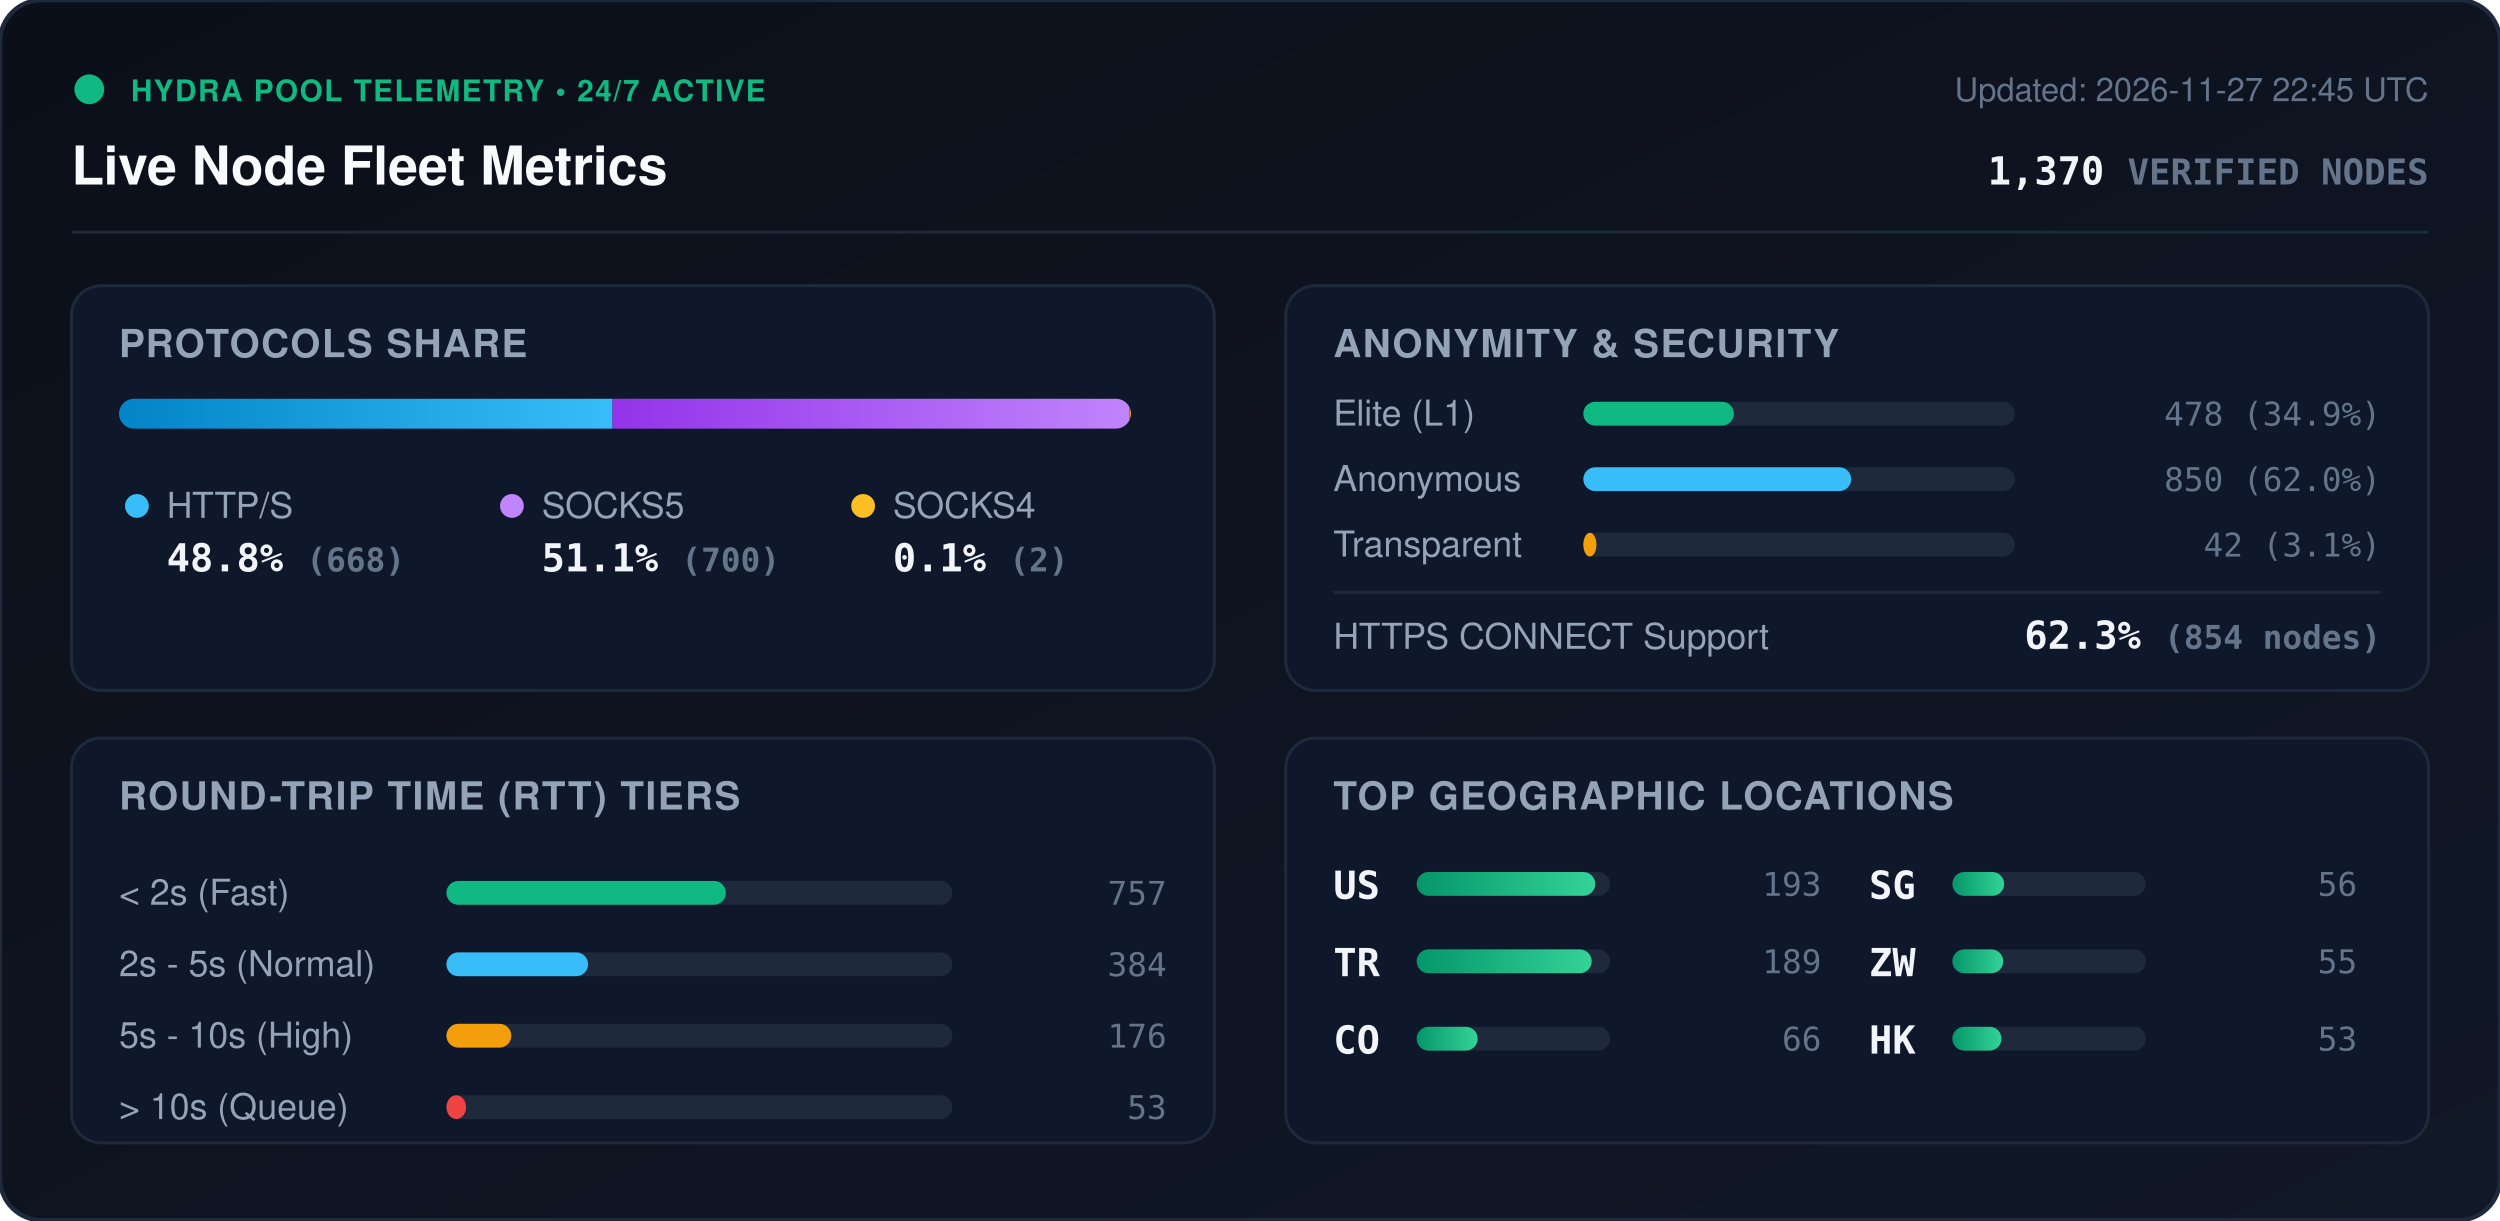
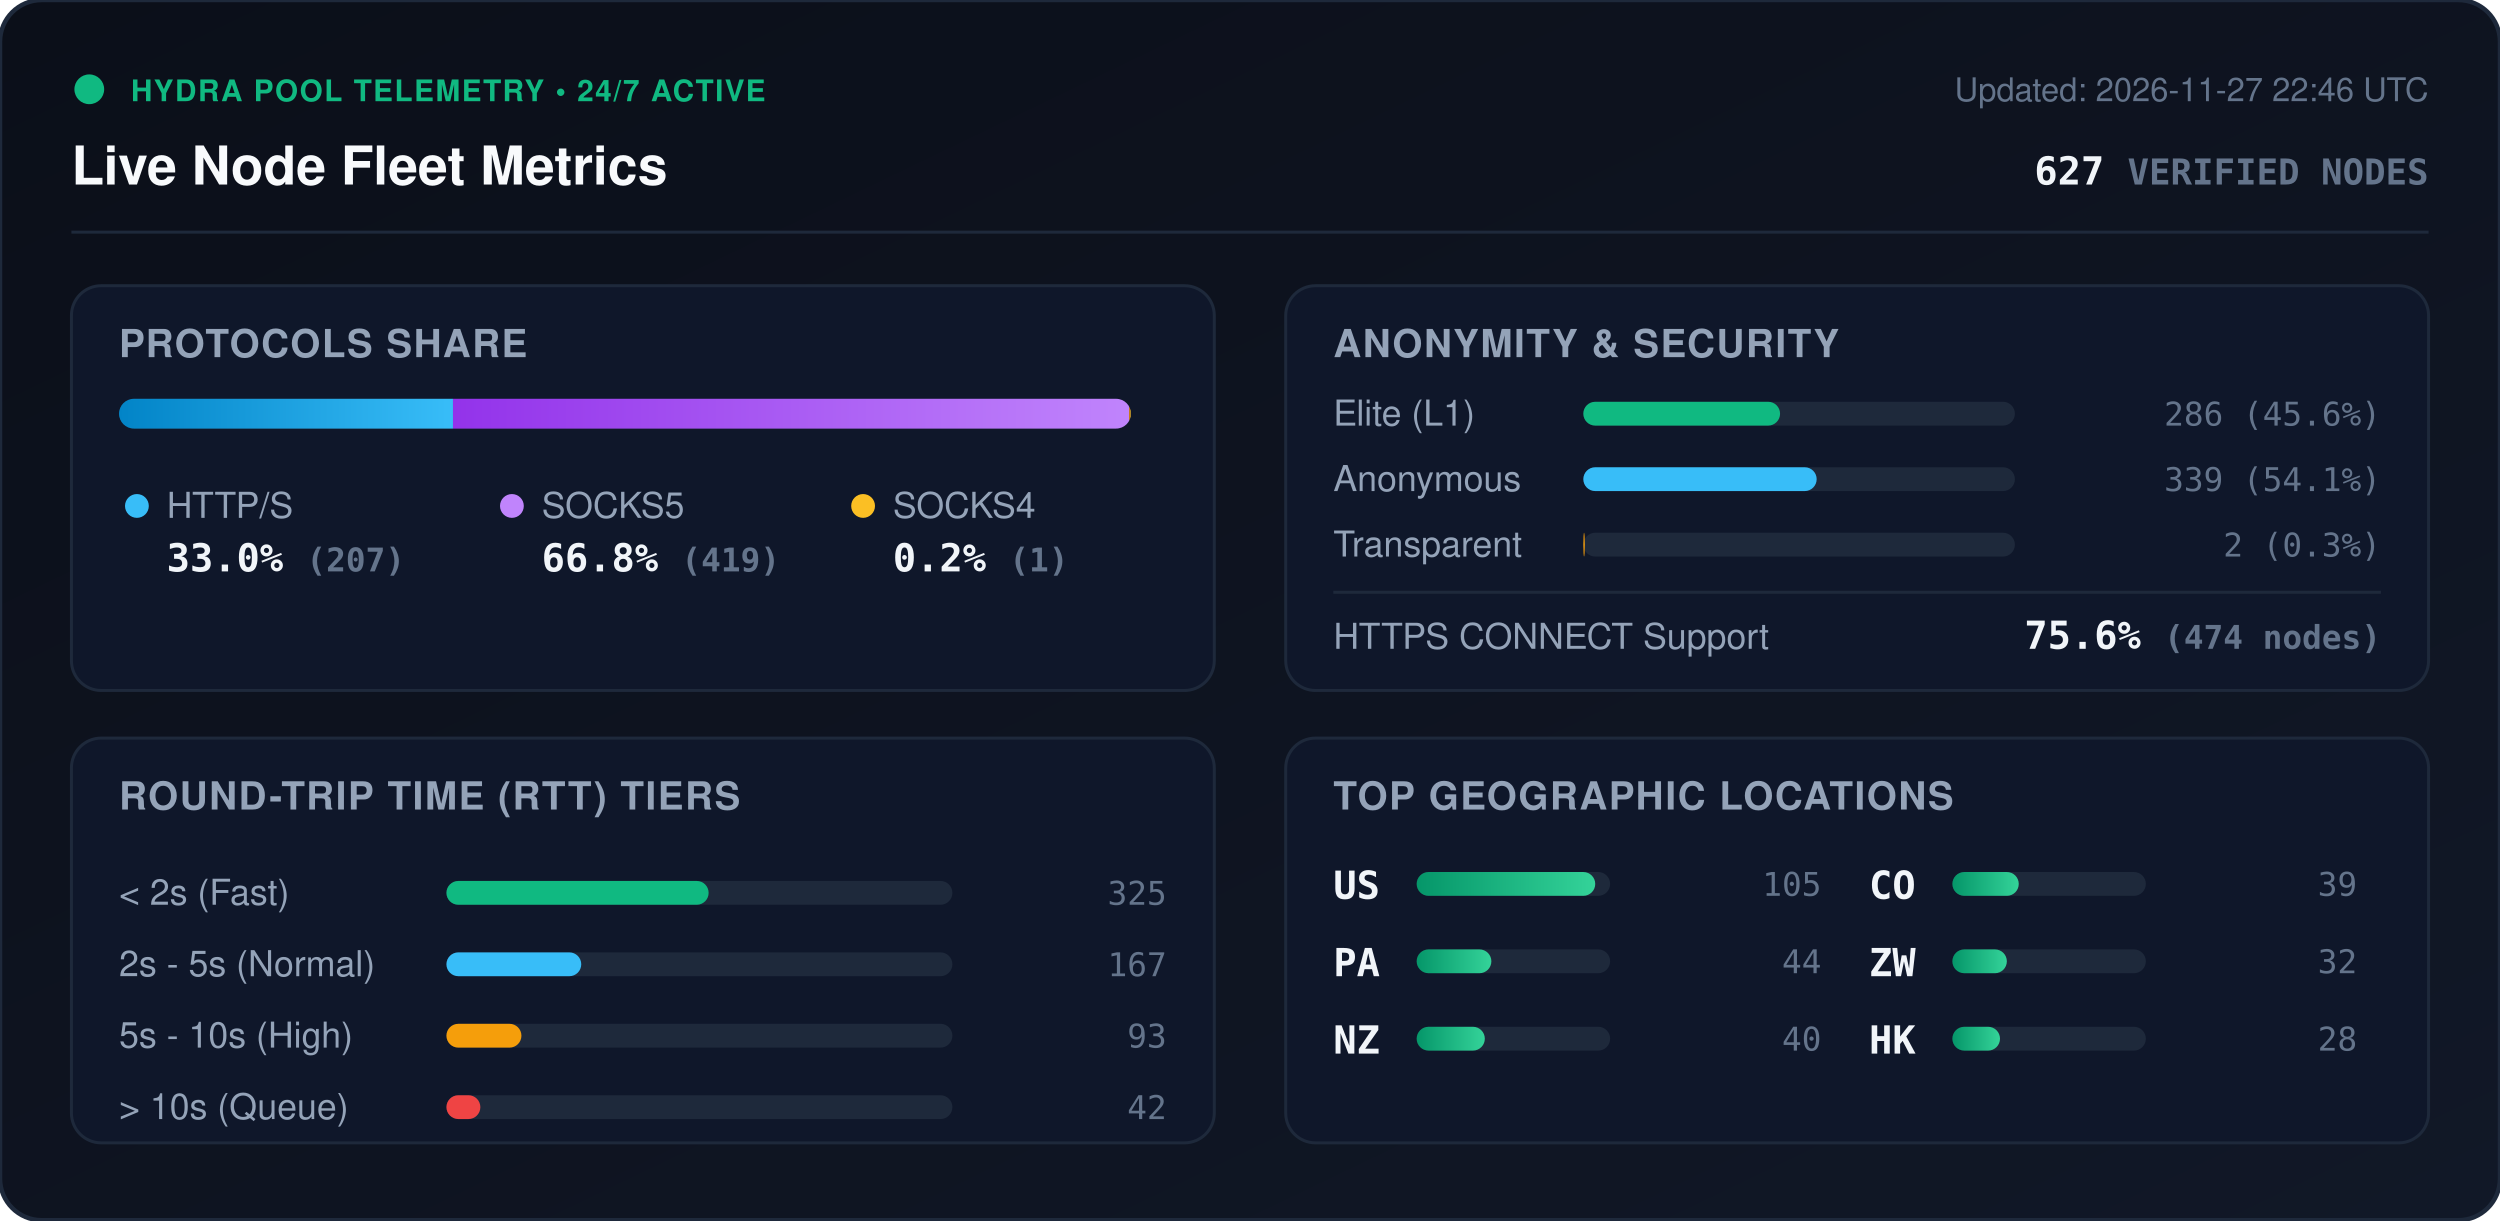
<svg xmlns="http://www.w3.org/2000/svg" viewBox="0 0 840 410" width="840" height="410" style="max-width: 100%; height: auto;">
  <defs>
    <linearGradient id="bg" x1="0%" y1="0%" x2="100%" y2="100%">
      <stop offset="0%" stop-color="#0b0f19" />
      <stop offset="100%" stop-color="#111827" />
    </linearGradient>
    <linearGradient id="bar-http" x1="0%" y1="0%" x2="100%" y2="0%">
      <stop offset="0%" stop-color="#0284c7" />
      <stop offset="100%" stop-color="#38bdf8" />
    </linearGradient>
    <linearGradient id="bar-socks5" x1="0%" y1="0%" x2="100%" y2="0%">
      <stop offset="0%" stop-color="#9333ea" />
      <stop offset="100%" stop-color="#c084fc" />
    </linearGradient>
    <linearGradient id="bar-socks4" x1="0%" y1="0%" x2="100%" y2="0%">
      <stop offset="0%" stop-color="#d97706" />
      <stop offset="100%" stop-color="#fbbf24" />
    </linearGradient>
    <linearGradient id="bar-green" x1="0%" y1="0%" x2="100%" y2="0%">
      <stop offset="0%" stop-color="#059669" />
      <stop offset="100%" stop-color="#34d399" />
    </linearGradient>
    <clipPath id="prog-track-clip">
      <rect width="340.0" height="10" rx="5" />
    </clipPath>
    <style>
      .title { font: 700 18px -apple-system, BlinkMacSystemFont, 'Segoe UI', Helvetica, Arial, sans-serif; fill: #f8fafc; }
      .sub { font: 500 11px -apple-system, BlinkMacSystemFont, 'Segoe UI', Helvetica, Arial, sans-serif; fill: #64748b; }
      .section-hdr { font: 600 13px -apple-system, BlinkMacSystemFont, 'Segoe UI', Helvetica, Arial, sans-serif; fill: #94a3b8; letter-spacing: 0.5px; }
      .metric-val { font: 700 13px -apple-system, BlinkMacSystemFont, 'Segoe UI', Helvetica, Arial, sans-serif; fill: #f1f5f9; }
      .metric-lbl { font: 500 12px -apple-system, BlinkMacSystemFont, 'Segoe UI', Helvetica, Arial, sans-serif; fill: #94a3b8; }
      .badge-txt { font: 700 10px -apple-system, BlinkMacSystemFont, 'Segoe UI', Helvetica, Arial, sans-serif; fill: #10b981; letter-spacing: 0.5px; }
      .mono { font-family: ui-monospace, SFMono-Regular, Menlo, Monaco, Consolas, monospace; }
      .pulse { animation: beacon 2s infinite ease-in-out; }
      @keyframes beacon { 0%, 100% { opacity: 1; } 50% { opacity: 0.35; } }
    </style>
  </defs>
  <rect width="840" height="410" rx="14" fill="url(#bg)" stroke="#1e293b" stroke-width="1.5" />
  <g transform="translate(24, 24)">
    <circle cx="6" cy="6" r="5" fill="#10b981" class="pulse" />
    <text x="20" y="10" class="badge-txt">HYDRA POOL TELEMETRY • 24/7 ACTIVE</text>
    <text x="0" y="38" class="title">Live Node Fleet Metrics</text>
-     <text x="792" y="10" text-anchor="end" class="sub">Updated: 2026-11-27 22:45 UTC</text>
-     <text x="792" y="38" text-anchor="end" class="metric-val mono" fill="#38bdf8">1,370 <tspan font-size="12" fill="#64748b">VERIFIED NODES</tspan>
+     <text x="792" y="10" text-anchor="end" class="sub">Updated: 2026-11-27 22:46 UTC</text>
+     <text x="792" y="38" text-anchor="end" class="metric-val mono" fill="#38bdf8">627 <tspan font-size="12" fill="#64748b">VERIFIED NODES</tspan>
    </text>
  </g>
  <line x1="24" y1="78" x2="816" y2="78" stroke="#1e293b" stroke-width="1" />
  <g transform="translate(24, 96)">
    <rect width="384" height="136" rx="10" fill="#0f172a" stroke="#1e293b" />
    <text x="16" y="24" class="section-hdr">PROTOCOLS SHARE</text>
    <g transform="translate(16, 38)">
      <rect width="340.0" height="10" rx="5" fill="#1e293b" />
      <g clip-path="url(#prog-track-clip)">
-         <rect x="0" width="165.8" height="10" fill="url(#bar-http)" />
-         <rect x="165.8" width="173.7" height="10" fill="url(#bar-socks5)" />
-         <rect x="339.5" width="0.5" height="10" fill="url(#bar-socks4)" />
+         <rect x="0" width="112.2" height="10" fill="url(#bar-http)" />
+         <rect x="112.2" width="227.2" height="10" fill="url(#bar-socks5)" />
+         <rect x="339.4" width="0.5" height="10" fill="url(#bar-socks4)" />
      </g>
    </g>
    <g transform="translate(16, 68)">
      <circle cx="6" cy="6" r="4" fill="#38bdf8" />
      <text x="16" y="10" class="metric-lbl">HTTP/S</text>
-       <text x="16" y="28" class="metric-val mono">48.8% <tspan font-size="11" fill="#64748b">(668)</tspan>
+       <text x="16" y="28" class="metric-val mono">33.0% <tspan font-size="11" fill="#64748b">(207)</tspan>
      </text>
      <circle cx="132" cy="6" r="4" fill="#c084fc" />
      <text x="142" y="10" class="metric-lbl">SOCKS5</text>
-       <text x="142" y="28" class="metric-val mono">51.1% <tspan font-size="11" fill="#64748b">(700)</tspan>
+       <text x="142" y="28" class="metric-val mono">66.8% <tspan font-size="11" fill="#64748b">(419)</tspan>
      </text>
      <circle cx="250" cy="6" r="4" fill="#fbbf24" />
      <text x="260" y="10" class="metric-lbl">SOCKS4</text>
-       <text x="260" y="28" class="metric-val mono">0.1% <tspan font-size="11" fill="#64748b">(2)</tspan>
+       <text x="260" y="28" class="metric-val mono">0.2% <tspan font-size="11" fill="#64748b">(1)</tspan>
      </text>
    </g>
  </g>
  <g transform="translate(432, 96)">
    <rect width="384" height="136" rx="10" fill="#0f172a" stroke="#1e293b" />
    <text x="16" y="24" class="section-hdr">ANONYMITY &amp; SECURITY</text>
    <text x="16" y="47" class="metric-lbl">Elite (L1)</text>
    <rect x="100" y="39" width="145.0" height="8" rx="4" fill="#1e293b" />
-     <rect x="100" y="39" width="50.6" height="8" rx="4" fill="#10b981" />
-     <text x="368" y="47" text-anchor="end" class="mono sub" fill="#e2e8f0">478 (34.9%)</text>
+     <rect x="100" y="39" width="66.1" height="8" rx="4" fill="#10b981" />
+     <text x="368" y="47" text-anchor="end" class="mono sub" fill="#e2e8f0">286 (45.6%)</text>
    <text x="16" y="69" class="metric-lbl">Anonymous</text>
    <rect x="100" y="61" width="145.0" height="8" rx="4" fill="#1e293b" />
-     <rect x="100" y="61" width="90.0" height="8" rx="4" fill="#38bdf8" />
-     <text x="368" y="69" text-anchor="end" class="mono sub" fill="#e2e8f0">850 (62.0%)</text>
+     <rect x="100" y="61" width="78.4" height="8" rx="4" fill="#38bdf8" />
+     <text x="368" y="69" text-anchor="end" class="mono sub" fill="#e2e8f0">339 (54.1%)</text>
    <text x="16" y="91" class="metric-lbl">Transparent</text>
    <rect x="100" y="83" width="145.0" height="8" rx="4" fill="#1e293b" />
-     <rect x="100" y="83" width="4.4" height="8" rx="4" fill="#f59e0b" />
-     <text x="368" y="91" text-anchor="end" class="mono sub" fill="#e2e8f0">42 (3.1%)</text>
+     <rect x="100" y="83" width="0.5" height="8" rx="4" fill="#f59e0b" />
+     <text x="368" y="91" text-anchor="end" class="mono sub" fill="#e2e8f0">2 (0.3%)</text>
    <line x1="16" y1="103" x2="368" y2="103" stroke="#1e293b" stroke-width="1" />
    <text x="16" y="122" class="metric-lbl">HTTPS CONNECT Support</text>
-     <text x="368" y="122" text-anchor="end" class="metric-val mono" fill="#34d399">62.3% <tspan font-size="11" fill="#64748b">(854 nodes)</tspan>
+     <text x="368" y="122" text-anchor="end" class="metric-val mono" fill="#34d399">75.6% <tspan font-size="11" fill="#64748b">(474 nodes)</tspan>
    </text>
  </g>
  <g transform="translate(24, 248)">
    <rect width="384" height="136" rx="10" fill="#0f172a" stroke="#1e293b" />
    <text x="16" y="24" class="section-hdr">ROUND-TRIP TIME (RTT) TIERS</text>
    <g transform="translate(16, 42)">
      <text x="0" y="14" class="metric-lbl">&lt; 2s (Fast)</text>
      <rect x="110" y="6" width="170" height="8" rx="4" fill="#1e293b" />
-       <rect x="110" y="6" width="93.9" height="8" rx="4" fill="#10b981" />
-       <text x="352" y="14" text-anchor="end" class="mono sub">757</text>
+       <rect x="110" y="6" width="88.1" height="8" rx="4" fill="#10b981" />
+       <text x="352" y="14" text-anchor="end" class="mono sub">325</text>
      <text x="0" y="38" class="metric-lbl">2s - 5s (Normal)</text>
      <rect x="110" y="30" width="170" height="8" rx="4" fill="#1e293b" />
-       <rect x="110" y="30" width="47.6" height="8" rx="4" fill="#38bdf8" />
-       <text x="352" y="38" text-anchor="end" class="mono sub">384</text>
+       <rect x="110" y="30" width="45.3" height="8" rx="4" fill="#38bdf8" />
+       <text x="352" y="38" text-anchor="end" class="mono sub">167</text>
      <text x="0" y="62" class="metric-lbl">5s - 10s (High)</text>
      <rect x="110" y="54" width="170" height="8" rx="4" fill="#1e293b" />
-       <rect x="110" y="54" width="21.8" height="8" rx="4" fill="#f59e0b" />
-       <text x="352" y="62" text-anchor="end" class="mono sub">176</text>
+       <rect x="110" y="54" width="25.2" height="8" rx="4" fill="#f59e0b" />
+       <text x="352" y="62" text-anchor="end" class="mono sub">93</text>
      <text x="0" y="86" class="metric-lbl">&gt; 10s (Queue)</text>
      <rect x="110" y="78" width="170" height="8" rx="4" fill="#1e293b" />
-       <rect x="110" y="78" width="6.6" height="8" rx="4" fill="#ef4444" />
-       <text x="352" y="86" text-anchor="end" class="mono sub">53</text>
+       <rect x="110" y="78" width="11.4" height="8" rx="4" fill="#ef4444" />
+       <text x="352" y="86" text-anchor="end" class="mono sub">42</text>
    </g>
  </g>
  <g transform="translate(432, 248)">
    <rect width="384" height="136" rx="10" fill="#0f172a" stroke="#1e293b" />
    <text x="16" y="24" class="section-hdr">TOP GEOGRAPHIC LOCATIONS</text>
    <g transform="translate(16, 42)">
      <g transform="translate(0, 0)">
        <text x="0" y="12" class="mono metric-val" font-size="12">US</text>
        <rect x="28" y="3" width="65" height="8" rx="4" fill="#1e293b" />
        <rect x="28" y="3" width="60.0" height="8" rx="4" fill="url(#bar-green)" />
-         <text x="164" y="11" text-anchor="end" class="mono sub">193</text>
+         <text x="164" y="11" text-anchor="end" class="mono sub">105</text>
      </g>
      <g transform="translate(0, 26)">
-         <text x="0" y="12" class="mono metric-val" font-size="12">TR</text>
+         <text x="0" y="12" class="mono metric-val" font-size="12">PA</text>
        <rect x="28" y="3" width="65" height="8" rx="4" fill="#1e293b" />
-         <rect x="28" y="3" width="58.8" height="8" rx="4" fill="url(#bar-green)" />
-         <text x="164" y="11" text-anchor="end" class="mono sub">189</text>
+         <rect x="28" y="3" width="25.1" height="8" rx="4" fill="url(#bar-green)" />
+         <text x="164" y="11" text-anchor="end" class="mono sub">44</text>
      </g>
      <g transform="translate(0, 52)">
+         <text x="0" y="12" class="mono metric-val" font-size="12">NZ</text>
+         <rect x="28" y="3" width="65" height="8" rx="4" fill="#1e293b" />
+         <rect x="28" y="3" width="22.9" height="8" rx="4" fill="url(#bar-green)" />
+         <text x="164" y="11" text-anchor="end" class="mono sub">40</text>
+       </g>
+       <g transform="translate(180, 0)">
        <text x="0" y="12" class="mono metric-val" font-size="12">CO</text>
        <rect x="28" y="3" width="65" height="8" rx="4" fill="#1e293b" />
-         <rect x="28" y="3" width="20.5" height="8" rx="4" fill="url(#bar-green)" />
-         <text x="164" y="11" text-anchor="end" class="mono sub">66</text>
-       </g>
-       <g transform="translate(180, 0)">
-         <text x="0" y="12" class="mono metric-val" font-size="12">SG</text>
-         <rect x="28" y="3" width="65" height="8" rx="4" fill="#1e293b" />
-         <rect x="28" y="3" width="17.4" height="8" rx="4" fill="url(#bar-green)" />
-         <text x="164" y="11" text-anchor="end" class="mono sub">56</text>
+         <rect x="28" y="3" width="22.3" height="8" rx="4" fill="url(#bar-green)" />
+         <text x="164" y="11" text-anchor="end" class="mono sub">39</text>
      </g>
      <g transform="translate(180, 26)">
        <text x="0" y="12" class="mono metric-val" font-size="12">ZW</text>
        <rect x="28" y="3" width="65" height="8" rx="4" fill="#1e293b" />
-         <rect x="28" y="3" width="17.1" height="8" rx="4" fill="url(#bar-green)" />
-         <text x="164" y="11" text-anchor="end" class="mono sub">55</text>
+         <rect x="28" y="3" width="18.3" height="8" rx="4" fill="url(#bar-green)" />
+         <text x="164" y="11" text-anchor="end" class="mono sub">32</text>
      </g>
      <g transform="translate(180, 52)">
        <text x="0" y="12" class="mono metric-val" font-size="12">HK</text>
        <rect x="28" y="3" width="65" height="8" rx="4" fill="#1e293b" />
-         <rect x="28" y="3" width="16.5" height="8" rx="4" fill="url(#bar-green)" />
-         <text x="164" y="11" text-anchor="end" class="mono sub">53</text>
+         <rect x="28" y="3" width="16.0" height="8" rx="4" fill="url(#bar-green)" />
+         <text x="164" y="11" text-anchor="end" class="mono sub">28</text>
      </g>
    </g>
  </g>
</svg>
